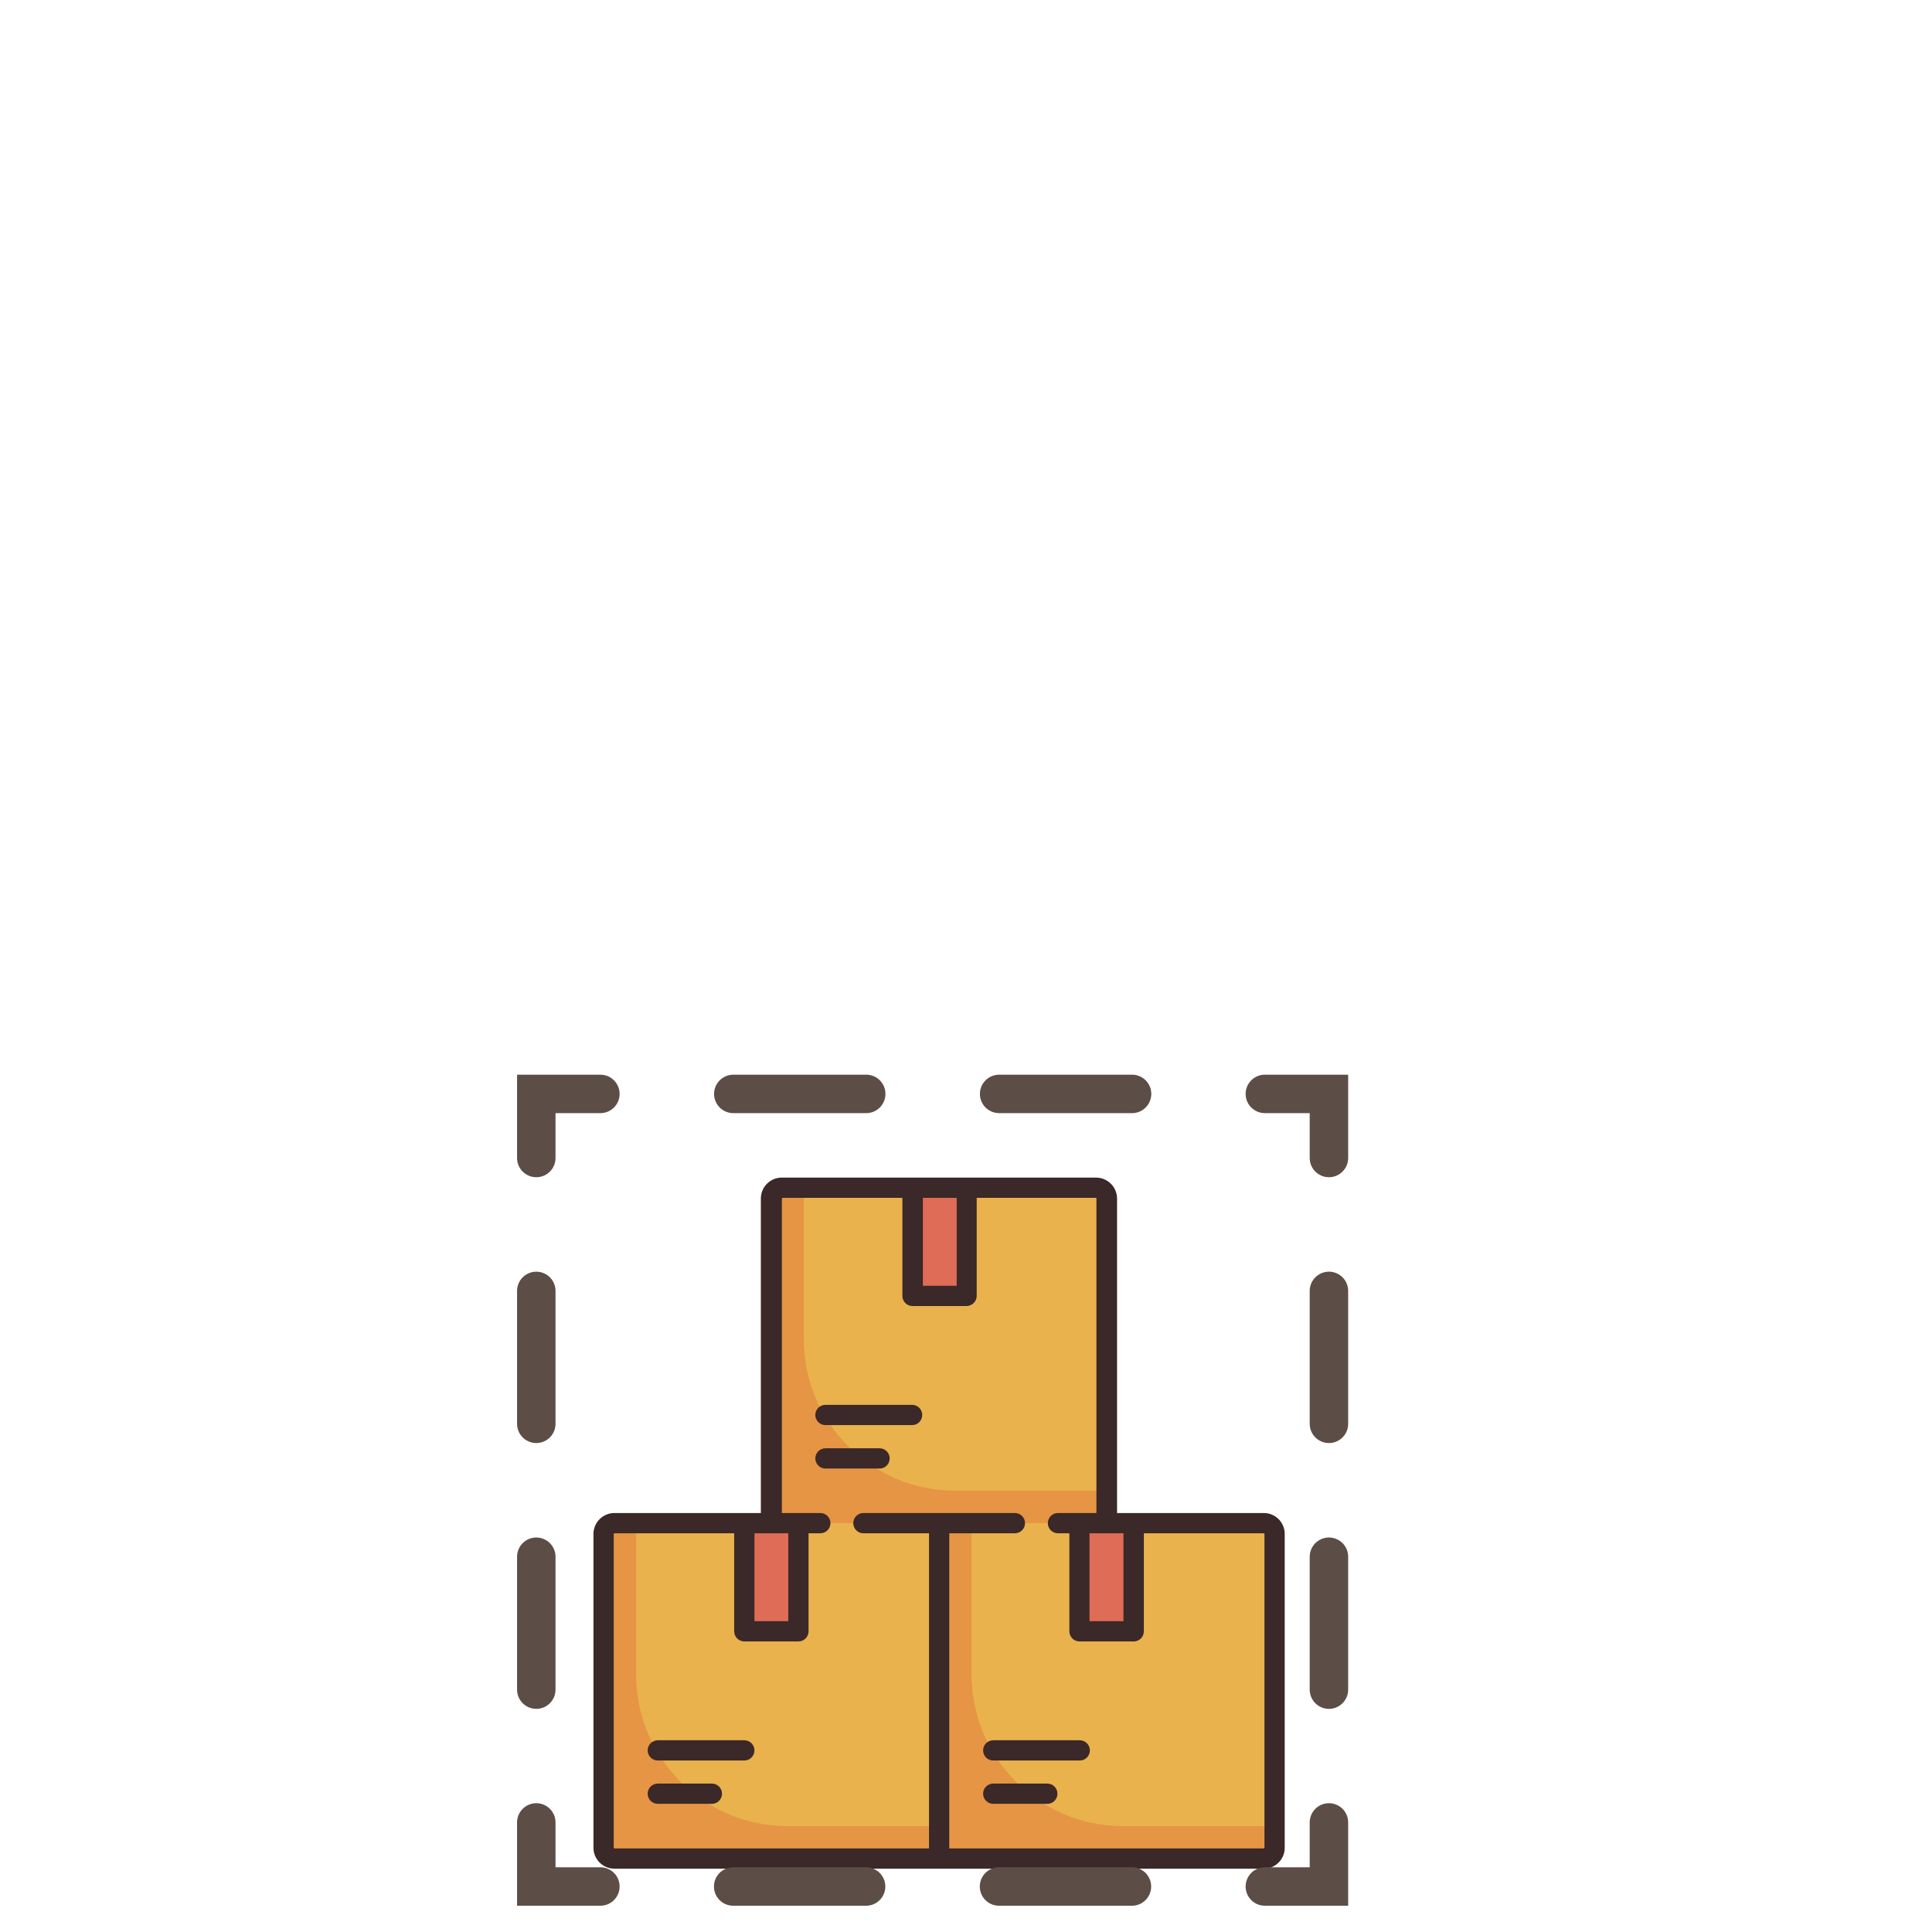
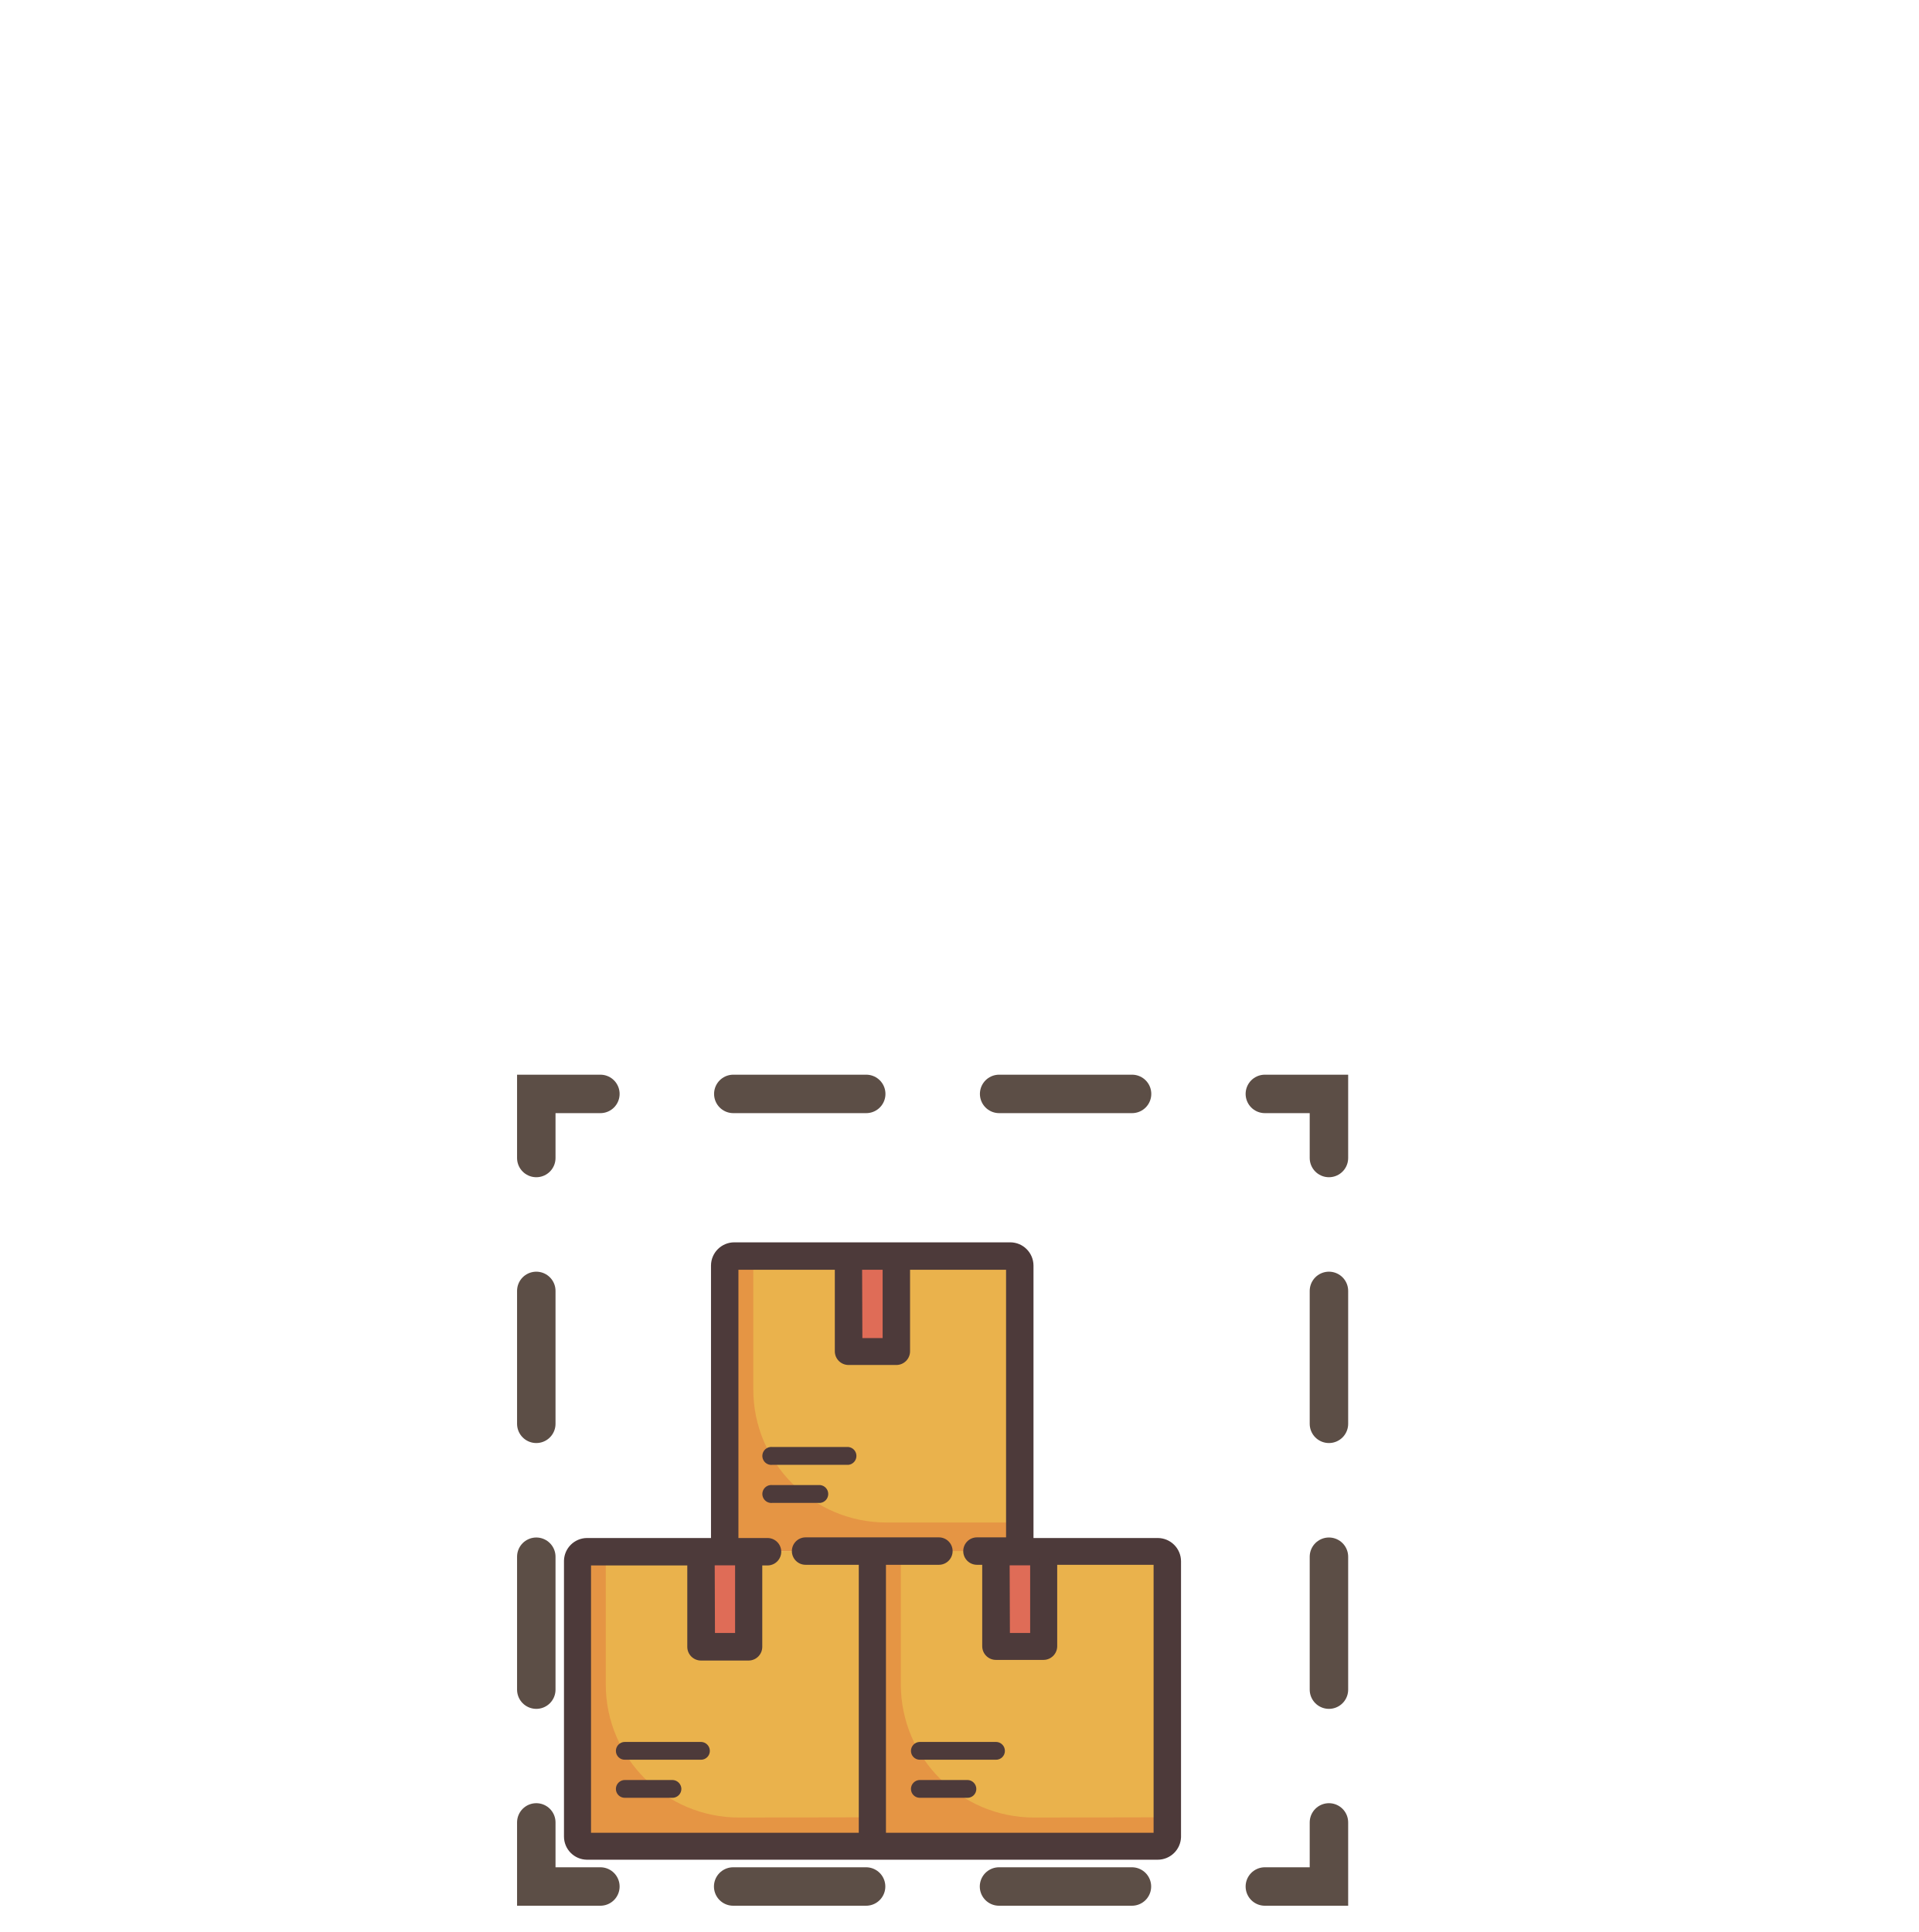
<svg xmlns="http://www.w3.org/2000/svg" width="149.66" height="150.74" viewBox="0 0 149.66 150.74">
  <defs>
-     <style>.cls-1{fill:#eab24c;}.cls-2{fill:#e59544;}.cls-3{fill:#df6c57;}.cls-4{fill:#3b2828;}.cls-5,.cls-6,.cls-7{fill:none;}.cls-5,.cls-6{stroke:#5c4e46;stroke-linecap:round;stroke-miterlimit:10;stroke-width:3px;}.cls-6{stroke-dasharray:10.37 10.37;}</style>
+     <style>.cls-1,.cls-2,.cls-3{fill:none;}.cls-1,.cls-2{stroke:#5c4e46;stroke-linecap:round;stroke-miterlimit:10;stroke-width:3px;}.cls-2{stroke-dasharray:10.37 10.37;}.cls-4{fill:#eab24c;}.cls-5{fill:#e59544;}.cls-6{fill:#df6c57;}.cls-7{fill:#4d3a3a;}</style>
  </defs>
  <g id="Layer_2" data-name="Layer 2">
    <g id="Layer_1-2" data-name="Layer 1">
-       <path class="cls-1" d="M72.42,145H47.94a.84.84,0,0,1-.85-.84V119.68a.85.85,0,0,1,.85-.84H73.27v25.33A.84.84,0,0,1,72.42,145Z" />
-       <path class="cls-2" d="M61.45,142.48a11.82,11.82,0,0,1-11.82-11.82V118.84H47.94a.85.85,0,0,0-.85.84v24.49a.84.84,0,0,0,.85.84H72.42a.84.84,0,0,0,.85-.84v-1.69Z" />
-       <rect class="cls-3" x="58.07" y="118.84" width="4.22" height="8.44" />
-       <path class="cls-1" d="M98.6,145H74.11a.84.84,0,0,1-.84-.84V118.84H98.6a.85.85,0,0,1,.84.84v24.49A.84.84,0,0,1,98.6,145Z" />
-       <path class="cls-2" d="M87.62,142.48A11.82,11.82,0,0,1,75.8,130.66V118.84H73.27v25.33a.84.84,0,0,0,.84.84H98.6a.84.84,0,0,0,.84-.84v-1.69Z" />
-       <rect class="cls-3" x="84.24" y="118.84" width="4.22" height="8.44" />
-       <path class="cls-1" d="M85.51,118.84H61a.85.85,0,0,1-.85-.84V93.51a.84.84,0,0,1,.85-.84H85.51a.84.84,0,0,1,.85.84V118A.85.85,0,0,1,85.51,118.84Z" />
-       <path class="cls-2" d="M74.53,116.31a11.83,11.83,0,0,1-11.82-11.82V92.67H61a.84.84,0,0,0-.85.84V118a.85.85,0,0,0,.85.84H85.51a.85.85,0,0,0,.85-.84v-1.69Z" />
-       <rect class="cls-3" x="71.16" y="92.67" width="4.22" height="8.44" />
-       <path class="cls-4" d="M55.54,139.16H51.32a.79.79,0,1,0,0,1.58h4.22a.79.79,0,1,0,0-1.58Z" />
-       <path class="cls-4" d="M58.07,135.78H51.32a.79.79,0,1,0,0,1.58h6.75a.79.79,0,1,0,0-1.58Z" />
-       <path class="cls-4" d="M98.6,118.05H87.15V93.51a1.64,1.64,0,0,0-1.64-1.63H61a1.63,1.63,0,0,0-1.64,1.63v24.54H47.94a1.64,1.64,0,0,0-1.64,1.63v24.49a1.64,1.64,0,0,0,1.64,1.63H98.6a1.63,1.63,0,0,0,1.63-1.63V119.68A1.63,1.63,0,0,0,98.6,118.05ZM85,119.63h2.65v6.86H85ZM72,93.46h2.64v6.86H72V93.46ZM58.86,119.63H61.5v6.86H58.86Zm39.79,24.54a0,0,0,0,1-.05.05H74.06V119.63h5.12a.79.79,0,1,0,0-1.58H67.36a.79.79,0,1,0,0,1.58h5.12v24.59H47.94a.06.06,0,0,1-.06-.05V119.68a.06.06,0,0,1,.06-.05h9.34v7.65a.79.79,0,0,0,.79.79h4.22a.79.79,0,0,0,.79-.79v-7.65H64a.79.79,0,0,0,0-1.58H61V93.51a.06.06,0,0,1,.06-.05h9.34v7.65a.79.79,0,0,0,.79.79h4.22a.8.8,0,0,0,.79-.79V93.46h9.34a0,0,0,0,1,0,.05v24.54h-3a.79.79,0,1,0,0,1.58h.89v7.65a.79.79,0,0,0,.79.79h4.23a.79.79,0,0,0,.79-.79v-7.65H98.6a0,0,0,0,1,.05.05v24.49Z" />
-       <path class="cls-4" d="M81.71,139.16H77.49a.79.79,0,1,0,0,1.58h4.22a.79.79,0,0,0,0-1.58Z" />
-       <path class="cls-4" d="M84.24,135.78H77.49a.79.79,0,1,0,0,1.58h6.75a.79.79,0,0,0,0-1.58Z" />
-       <path class="cls-4" d="M68.62,113H64.4a.79.79,0,1,0,0,1.58h4.22a.79.79,0,1,0,0-1.58Z" />
-       <path class="cls-4" d="M71.16,109.61H64.4a.79.79,0,1,0,0,1.58h6.76a.79.79,0,0,0,0-1.58Z" />
-       <polyline class="cls-5" points="103.68 142.19 103.68 147.19 98.68 147.19" />
-       <line class="cls-6" x1="88.31" y1="147.19" x2="52.02" y2="147.19" />
-       <polyline class="cls-5" points="46.84 147.19 41.84 147.19 41.84 142.19" />
-       <line class="cls-6" x1="41.84" y1="131.83" x2="41.84" y2="95.54" />
-       <polyline class="cls-5" points="41.84 90.35 41.84 85.35 46.84 85.35" />
-       <line class="cls-6" x1="57.21" y1="85.35" x2="93.49" y2="85.35" />
-       <polyline class="cls-5" points="98.68 85.35 103.68 85.35 103.68 90.35" />
-       <line class="cls-6" x1="103.68" y1="100.72" x2="103.68" y2="137.01" />
-       <rect class="cls-7" width="149.66" height="150.74" />
+       <g id="Layer_2-2" data-name="Layer 2">
+         <g id="Layer_1-2-2" data-name="Layer 1-2">
+           <polyline class="cls-1" points="103.68 142.19 103.68 147.19 98.68 147.19" />
+           <line class="cls-2" x1="88.31" y1="147.19" x2="52.02" y2="147.19" />
+           <polyline class="cls-1" points="46.84 147.19 41.84 147.19 41.84 142.19" />
+           <line class="cls-2" x1="41.84" y1="131.83" x2="41.84" y2="95.54" />
+           <polyline class="cls-1" points="41.84 90.35 41.84 85.35 46.84 85.35" />
+           <line class="cls-2" x1="57.21" y1="85.35" x2="93.49" y2="85.35" />
+           <polyline class="cls-1" points="98.68 85.35 103.68 85.35 103.68 90.35" />
+           <line class="cls-2" x1="103.68" y1="100.72" x2="103.68" y2="137.01" />
+           <rect class="cls-3" width="149.66" height="150.74" />
+           <path class="cls-4" d="M67.31,144H45.78a.74.74,0,0,1-.74-.74V121.76a.74.74,0,0,1,.74-.74H68.05v22.27A.74.74,0,0,1,67.31,144Z" />
+           <path class="cls-5" d="M57.66,141.81a10.4,10.4,0,0,1-10.4-10.4V121H45.78a.74.74,0,0,0-.74.74v21.53a.74.74,0,0,0,.74.74H67.31a.74.74,0,0,0,.74-.74v-1.48Z" />
+           <rect class="cls-6" x="54.69" y="121.02" width="3.71" height="7.42" />
+           <path class="cls-4" d="M90.32,144H68.79a.74.74,0,0,1-.74-.74V121H90.32a.75.75,0,0,1,.75.74v21.53A.75.75,0,0,1,90.32,144Z" />
+           <path class="cls-5" d="M80.67,141.81a10.4,10.4,0,0,1-10.39-10.4V121H68.05v22.27a.74.74,0,0,0,.74.74H90.32a.75.75,0,0,0,.75-.74v-1.48Z" />
+           <rect class="cls-6" x="77.7" y="121.02" width="3.71" height="7.42" />
+           <path class="cls-4" d="M78.82,121H57.29a.75.75,0,0,1-.75-.74V98.75a.76.76,0,0,1,.75-.75H78.82a.75.75,0,0,1,.74.75v21.53A.74.74,0,0,1,78.82,121Z" />
+           <path class="cls-5" d="M69.16,118.79A10.39,10.39,0,0,1,58.77,108.4V98H57.29a.76.76,0,0,0-.75.75v21.53a.75.75,0,0,0,.75.74H78.82a.74.74,0,0,0,.74-.74v-1.49Z" />
+           <rect class="cls-6" x="66.2" y="98" width="3.71" height="7.42" />
+           <path class="cls-7" d="M52.46,138.88H48.75a.7.7,0,0,0-.7.7.69.69,0,0,0,.7.69h3.71a.7.7,0,0,0,.7-.69A.71.71,0,0,0,52.46,138.88Z" />
+           <path class="cls-7" d="M54.69,135.91H48.75a.7.7,0,0,0-.7.7.69.69,0,0,0,.7.69h5.94a.69.69,0,0,0,.69-.69A.7.7,0,0,0,54.69,135.91Z" />
+           <path class="cls-7" d="M90.32,120.32H80.25V98.75a1.43,1.43,0,0,0-1.43-1.44H57.29a1.43,1.43,0,0,0-1.44,1.44v21.57H45.78a1.45,1.45,0,0,0-1.44,1.44v21.53a1.45,1.45,0,0,0,1.44,1.44H90.32a1.44,1.44,0,0,0,1.44-1.44V121.76A1.44,1.44,0,0,0,90.32,120.32ZM78.4,121.71h2.32v6H78.4Zm-11.51-23h2.32v6H66.89v-6Zm-11.51,23h2.33v6H55.38Zm35,21.58a0,0,0,0,1-.05.05H68.75V121.71h4.5a.7.7,0,0,0,0-1.39H62.85a.7.7,0,0,0,0,1.39h4.51v21.63H45.78a0,0,0,0,1-.05-.05V121.76a0,0,0,0,1,.05-.05H54v6.73a.7.7,0,0,0,.7.7H58.4a.69.69,0,0,0,.69-.7v-6.73h.79a.7.7,0,1,0,0-1.39H57.24V98.75a0,0,0,0,1,0,0H65.5v6.73a.69.69,0,0,0,.7.69h3.71a.69.69,0,0,0,.69-.69V98.7h8.22a0,0,0,0,1,0,0v21.57H76.22a.7.7,0,1,0,0,1.39H77v6.73a.69.69,0,0,0,.69.7h3.71a.7.7,0,0,0,.7-.7v-6.73h8.21a0,0,0,0,1,.05.05v21.53Z" />
+           <path class="cls-7" d="M90.32,145.1H45.78A1.81,1.81,0,0,1,44,143.29V121.76A1.81,1.81,0,0,1,45.78,120h9.69V98.74a1.82,1.82,0,0,1,1.82-1.81H78.82a1.82,1.82,0,0,1,1.81,1.81V120h9.69a1.82,1.82,0,0,1,1.82,1.81v21.53A1.82,1.82,0,0,1,90.32,145.1ZM45.78,120.7a1.06,1.06,0,0,0-1.06,1.06v21.53a1.05,1.05,0,0,0,1.06,1.06H90.32a1.06,1.06,0,0,0,1.07-1.06V121.76a1.07,1.07,0,0,0-1.07-1.06H79.88v-22a1.07,1.07,0,0,0-1.06-1.06H57.29a1.07,1.07,0,0,0-1.07,1.06v22Zm44.54,23H68.37V121.34h4.88a.33.33,0,0,0,.32-.32.32.32,0,0,0-.32-.32H62.85a.32.32,0,0,0-.32.32.33.33,0,0,0,.32.32h4.88v22.37H45.4l0-.42v-21.9l.42,0h8.59v7.1a.32.32,0,0,0,.32.32H58.4a.32.32,0,0,0,.32-.32v-7.1h1.16a.32.32,0,0,0,.32-.32.32.32,0,0,0-.32-.32h-3V98.37l.43-.05h8.59v7.11a.32.32,0,0,0,.32.32h3.71a.33.33,0,0,0,.32-.32V98.32h9l0,.42v22h-3a.32.32,0,0,0-.32.32.32.32,0,0,0,.32.32h1.16v7.1a.32.32,0,0,0,.32.32h3.72a.31.31,0,0,0,.31-.32v-7.1h9l0,.42v21.91ZM69.12,143H90V122.09H82.48v6.35a1.07,1.07,0,0,1-1.06,1.07H77.7a1.07,1.07,0,0,1-1.07-1.07v-6.35h-.41a1.07,1.07,0,1,1,0-2.14h2.27V99.07H71v6.36a1.07,1.07,0,0,1-1.07,1.07H66.2a1.07,1.07,0,0,1-1.07-1.07V99.07H57.61V120h2.27a1.07,1.07,0,1,1,0,2.14h-.41v6.35a1.07,1.07,0,0,1-1.07,1.07H54.69a1.07,1.07,0,0,1-1.07-1.07v-6.35H46.11V143H67V122.09H62.85a1.07,1.07,0,1,1,0-2.14h10.4a1.07,1.07,0,1,1,0,2.14H69.12Zm12-14.84H78v-6.78H81.1Zm-2.33-.75h1.58v-5.28H78.77Zm-20.69.75H55v-6.78h3.07Zm-2.32-.75h1.57v-5.28H55.76Zm13.83-22.26H66.51V98.32h3.08Zm-2.33-.75h1.58V99.07H67.26Z" />
+           <path class="cls-7" d="M75.48,138.88H71.76a.7.7,0,0,0-.69.7.69.69,0,0,0,.69.69h3.72a.69.69,0,0,0,.69-.69A.7.7,0,0,0,75.48,138.88Z" />
+           <path class="cls-7" d="M77.7,135.91H71.76a.7.7,0,0,0-.69.7.69.69,0,0,0,.69.69H77.7a.69.69,0,0,0,.7-.69A.7.7,0,0,0,77.7,135.91Z" />
+           <path class="cls-7" d="M64,115.87H60.26a.7.7,0,1,0,0,1.39H64a.7.7,0,0,0,0-1.39Z" />
+           <path class="cls-7" d="M66.2,112.9H60.26a.7.7,0,1,0,0,1.39H66.2a.7.7,0,0,0,0-1.39Z" />
+         </g>
+       </g>
    </g>
  </g>
</svg>
